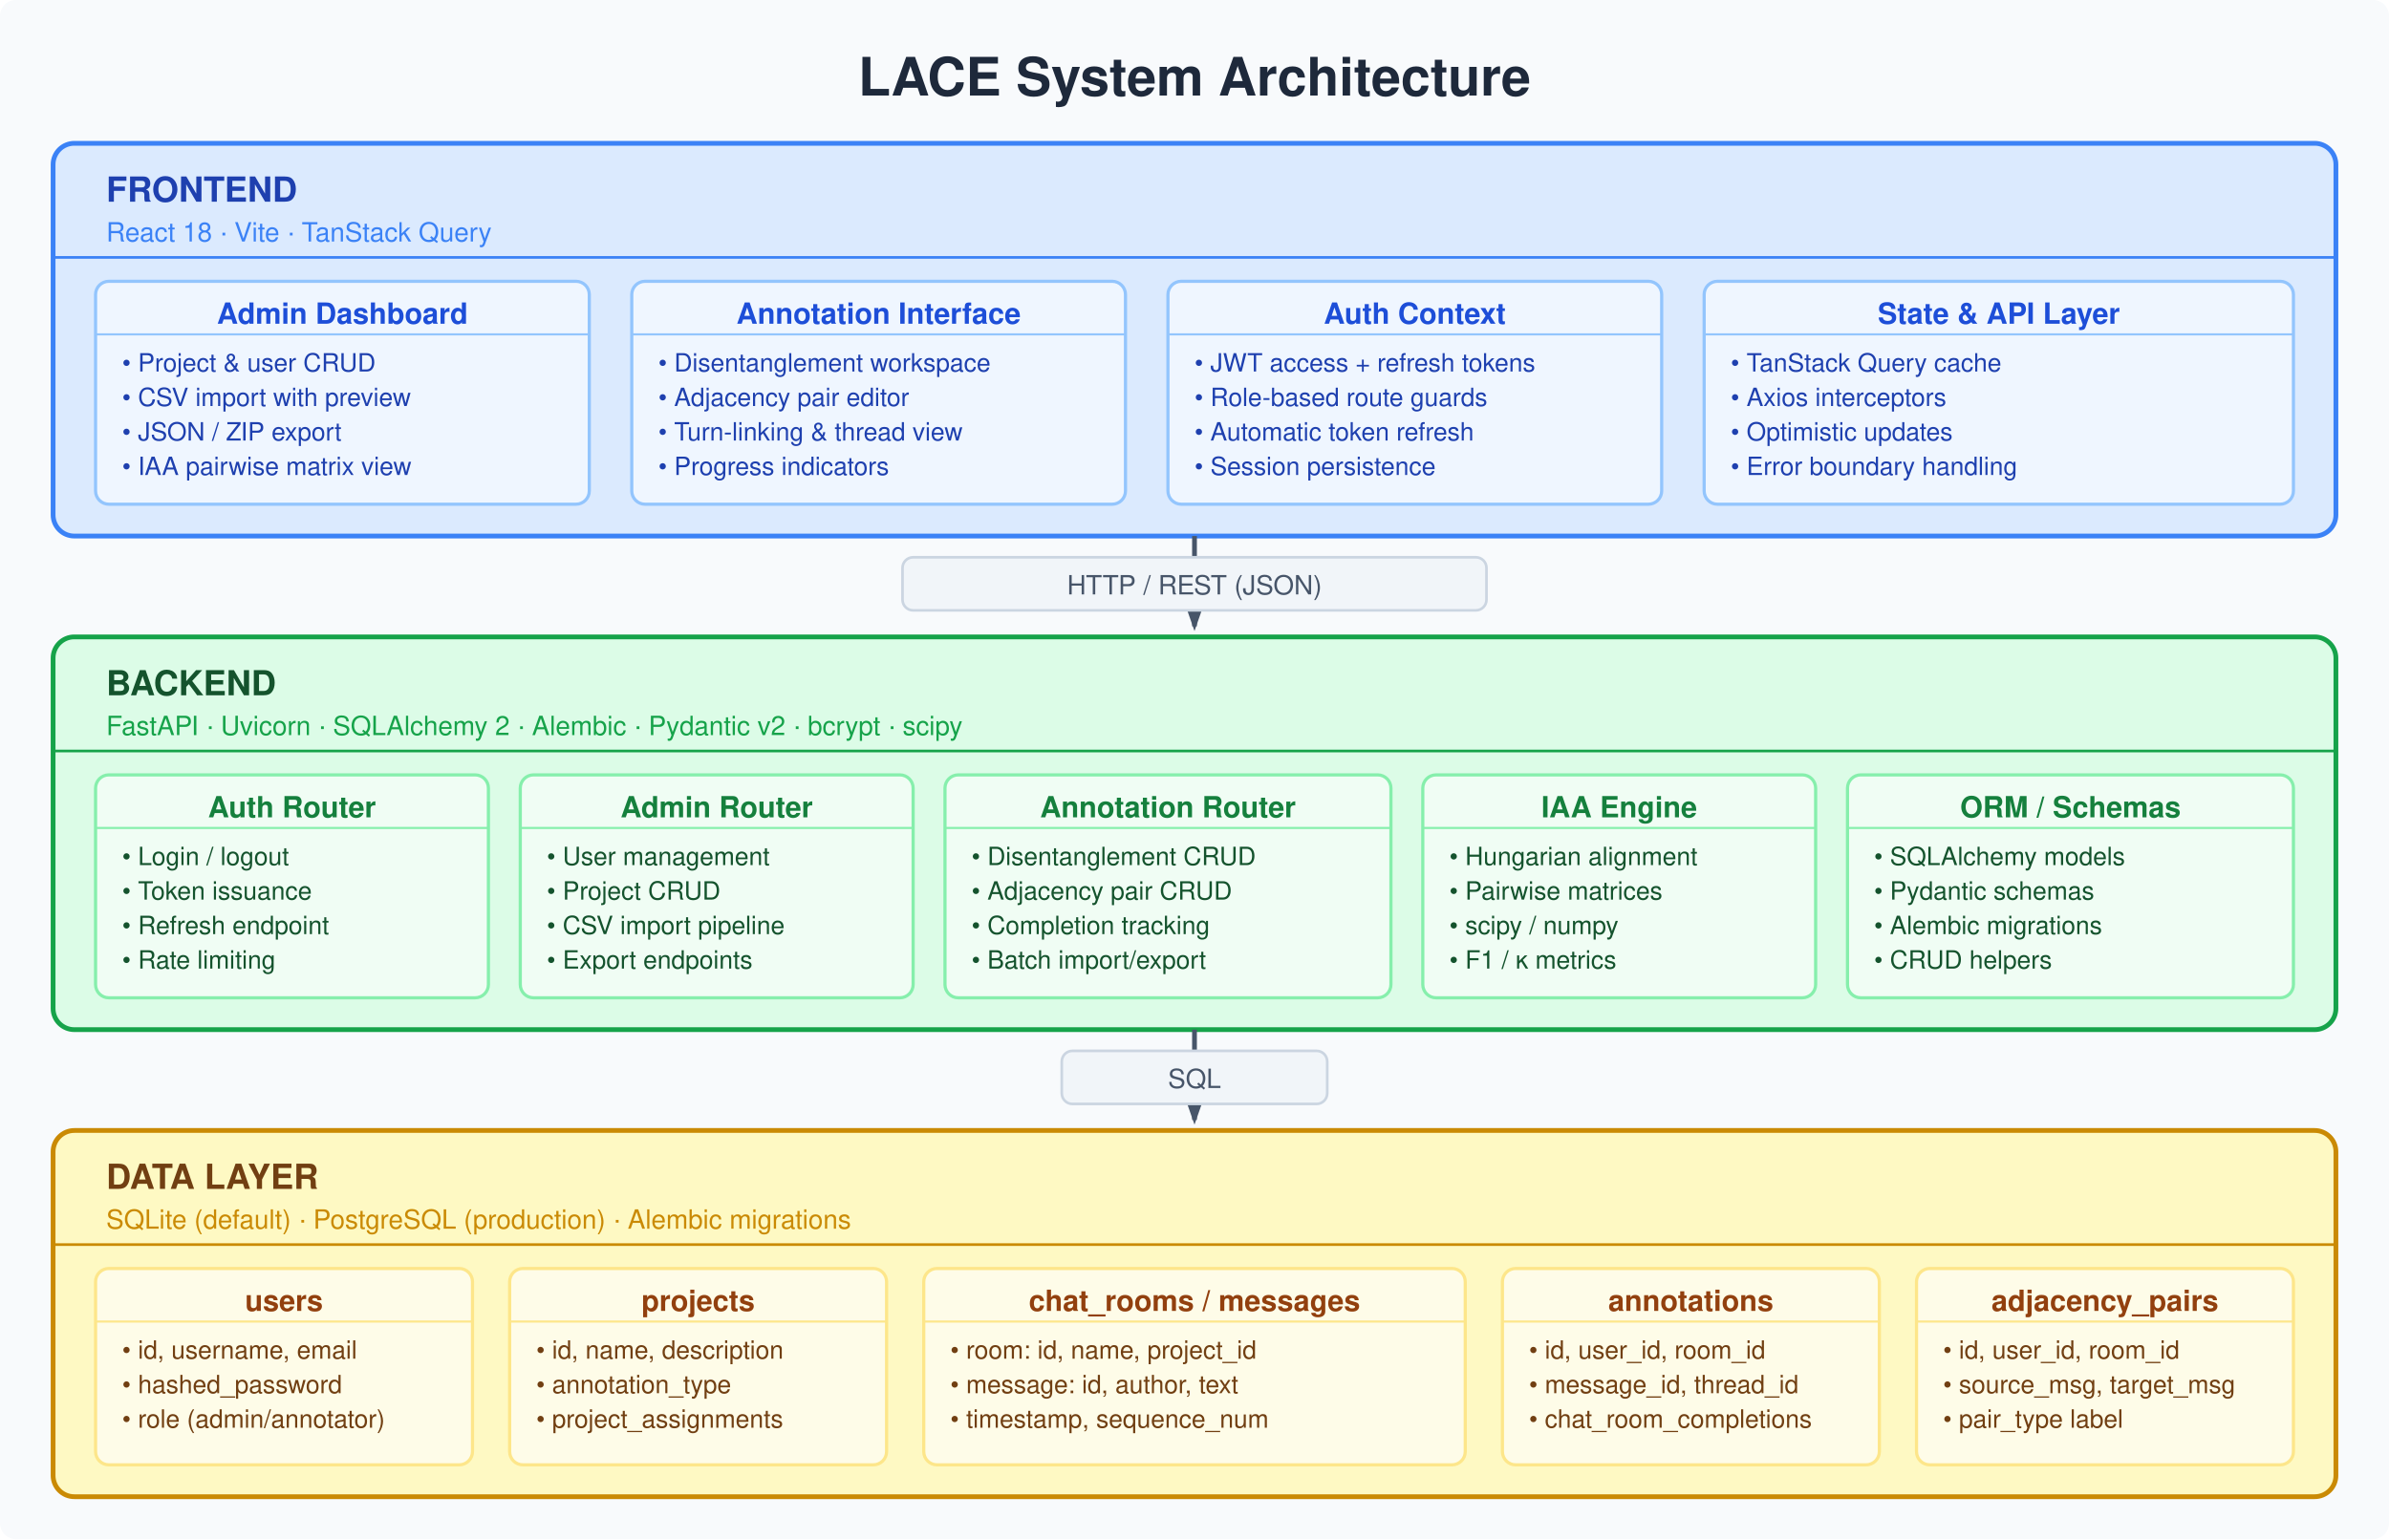
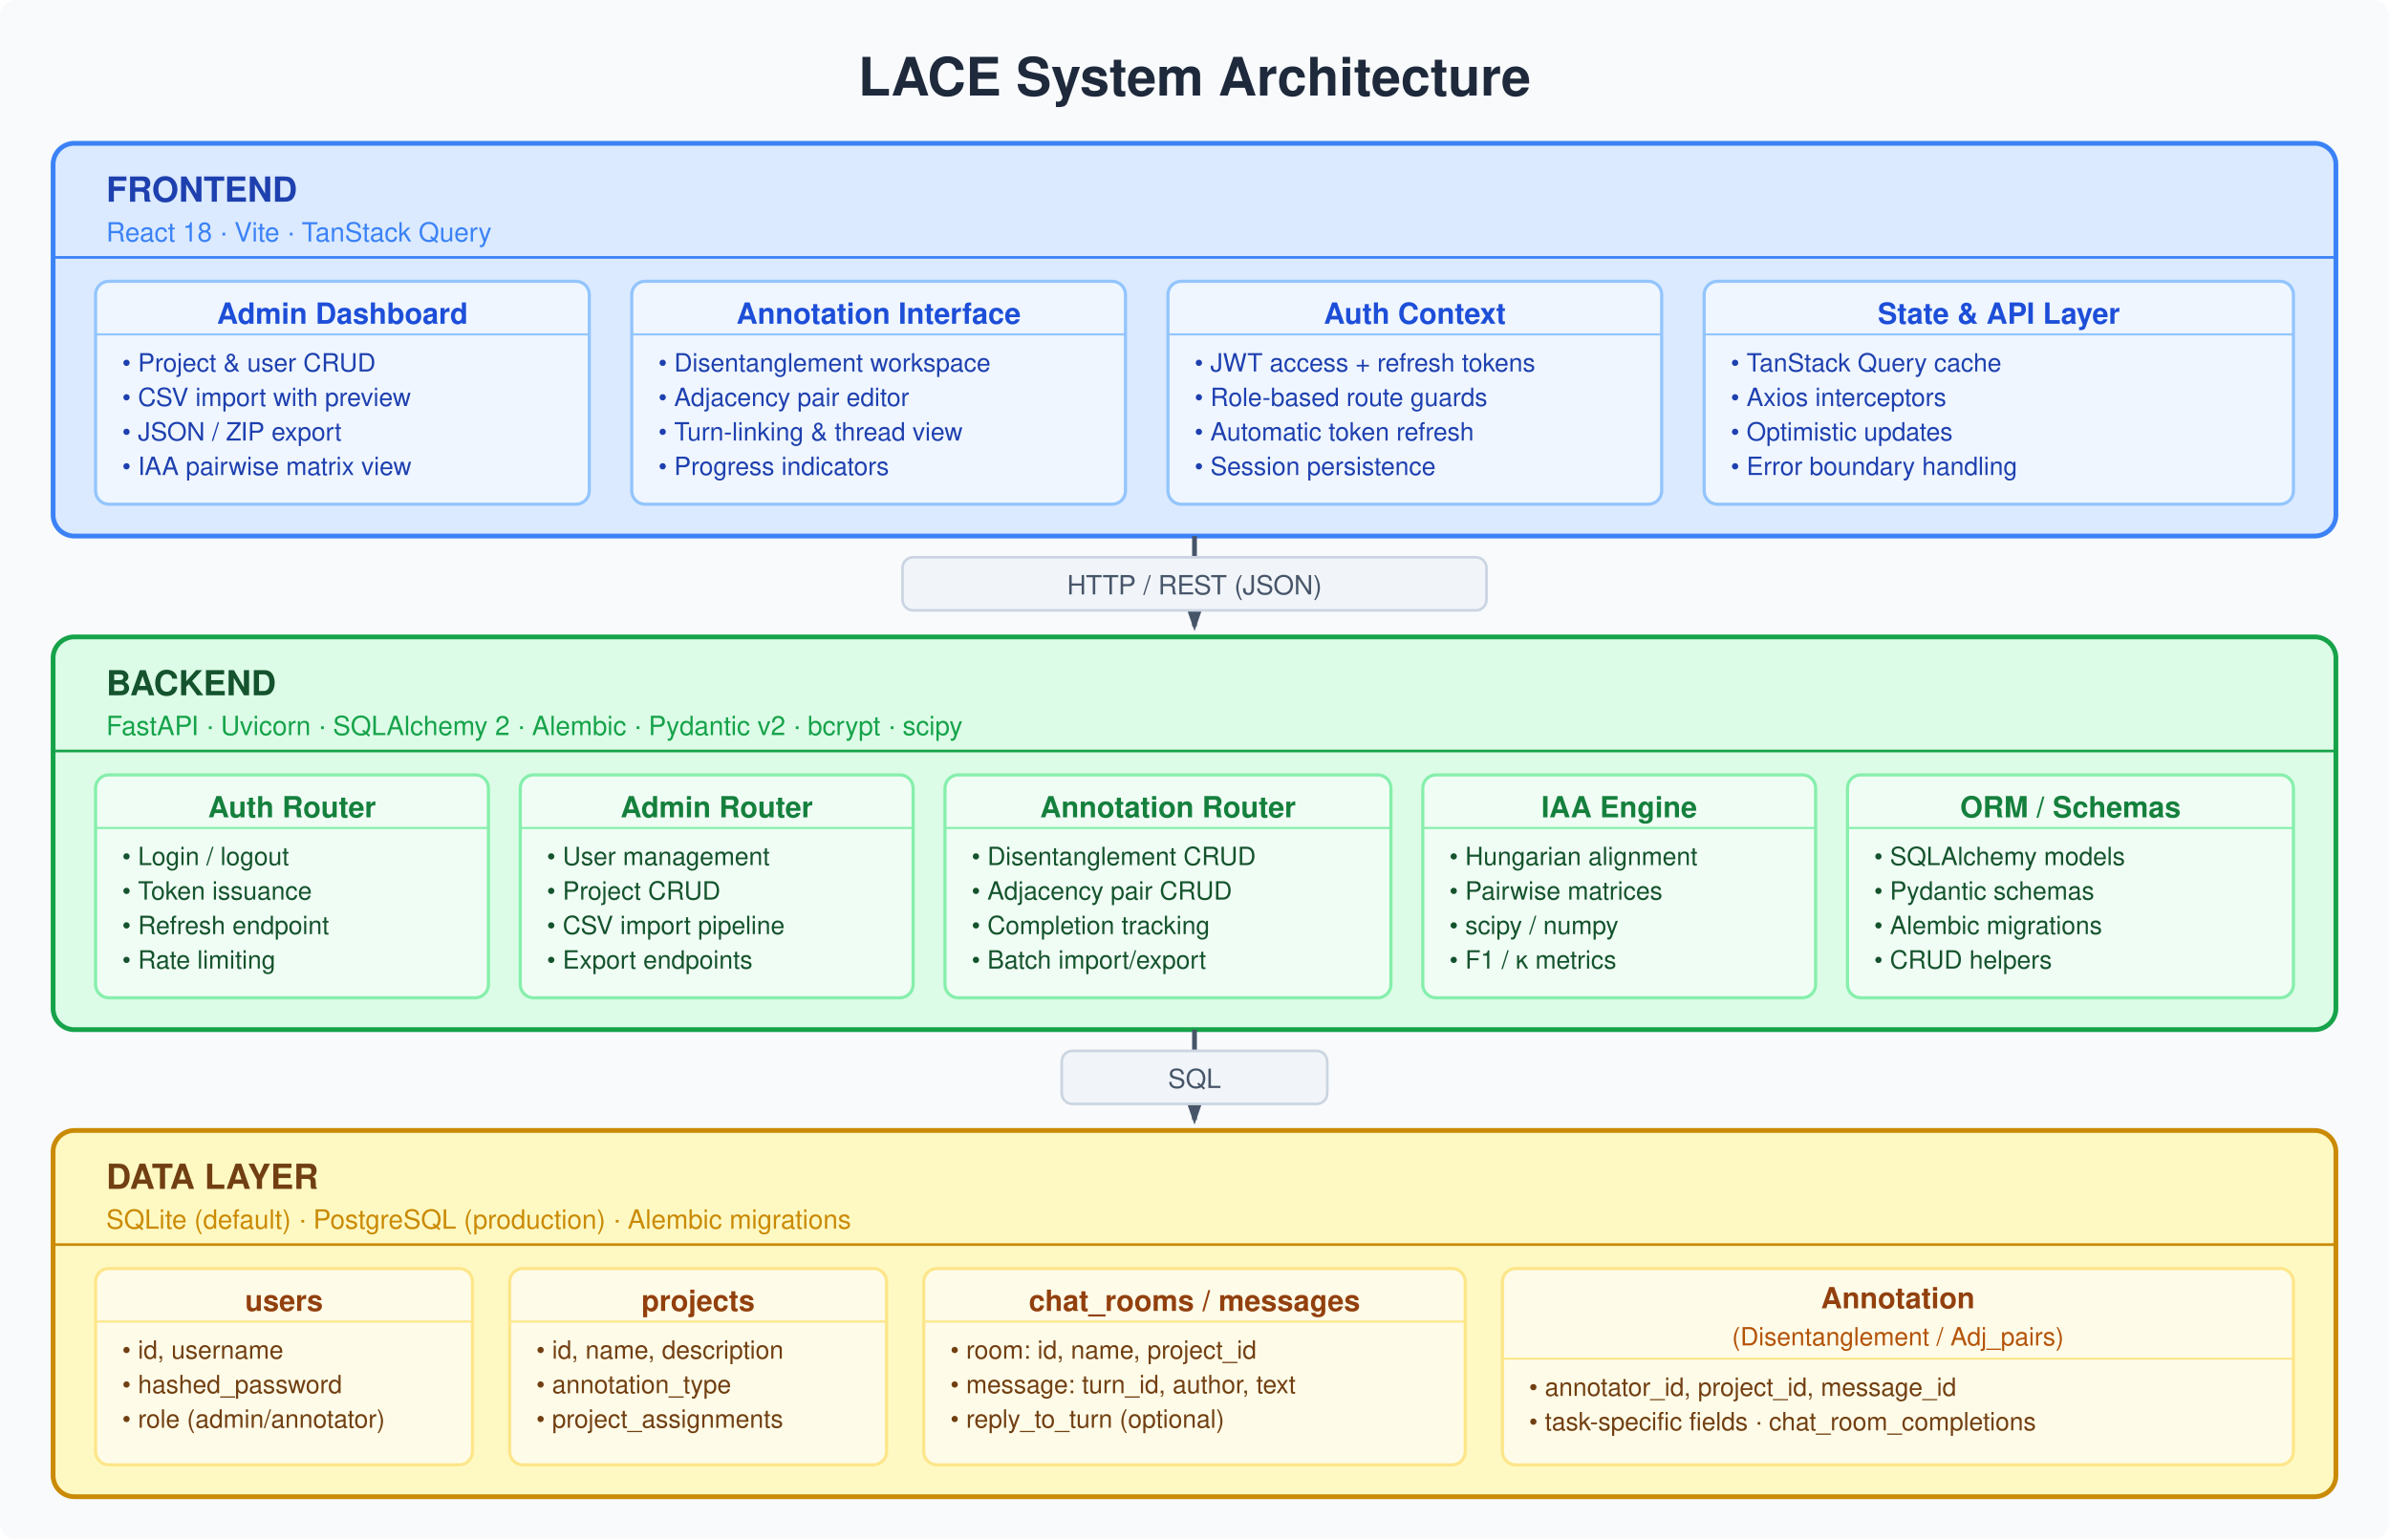
<svg xmlns="http://www.w3.org/2000/svg" width="900" height="580" viewBox="0 0 900 580" font-family="Helvetica, Arial, sans-serif">
  <defs>
    <marker id="arrowhead" markerWidth="10" markerHeight="7" refX="9" refY="3.5" orient="auto">
      <polygon points="0 0, 10 3.5, 0 7" fill="#475569" />
    </marker>
  </defs>
  <rect width="900" height="580" fill="#f8fafc" rx="6" ry="6" />
  <text x="450" y="36" text-anchor="middle" font-size="20" font-weight="bold" fill="#1e293b">LACE System Architecture</text>
  <rect x="20" y="54" width="860" height="148" rx="8" ry="8" fill="#dbeafe" stroke="#3b82f6" stroke-width="1.8" />
  <text x="40" y="76" font-size="13" font-weight="bold" fill="#1e40af">FRONTEND</text>
  <text x="40" y="91" font-size="10" fill="#3b82f6">React 18 · Vite · TanStack Query</text>
  <line x1="20" y1="97" x2="880" y2="97" stroke="#3b82f6" stroke-width="1" />
  <rect x="36" y="106" width="186" height="84" rx="5" ry="5" fill="#eff6ff" stroke="#93c5fd" stroke-width="1.2" />
  <text x="129" y="122" text-anchor="middle" font-size="11" font-weight="bold" fill="#1d4ed8">Admin Dashboard</text>
  <line x1="36" y1="126" x2="222" y2="126" stroke="#93c5fd" stroke-width="0.8" />
  <text x="46" y="140" font-size="9.5" fill="#1e40af">• Project &amp; user CRUD</text>
  <text x="46" y="153" font-size="9.5" fill="#1e40af">• CSV import with preview</text>
  <text x="46" y="166" font-size="9.5" fill="#1e40af">• JSON / ZIP export</text>
  <text x="46" y="179" font-size="9.5" fill="#1e40af">• IAA pairwise matrix view</text>
  <rect x="238" y="106" width="186" height="84" rx="5" ry="5" fill="#eff6ff" stroke="#93c5fd" stroke-width="1.2" />
  <text x="331" y="122" text-anchor="middle" font-size="11" font-weight="bold" fill="#1d4ed8">Annotation Interface</text>
  <line x1="238" y1="126" x2="424" y2="126" stroke="#93c5fd" stroke-width="0.8" />
  <text x="248" y="140" font-size="9.5" fill="#1e40af">• Disentanglement workspace</text>
  <text x="248" y="153" font-size="9.5" fill="#1e40af">• Adjacency pair editor</text>
  <text x="248" y="166" font-size="9.5" fill="#1e40af">• Turn-linking &amp; thread view</text>
  <text x="248" y="179" font-size="9.5" fill="#1e40af">• Progress indicators</text>
  <rect x="440" y="106" width="186" height="84" rx="5" ry="5" fill="#eff6ff" stroke="#93c5fd" stroke-width="1.2" />
  <text x="533" y="122" text-anchor="middle" font-size="11" font-weight="bold" fill="#1d4ed8">Auth Context</text>
  <line x1="440" y1="126" x2="626" y2="126" stroke="#93c5fd" stroke-width="0.8" />
  <text x="450" y="140" font-size="9.5" fill="#1e40af">• JWT access + refresh tokens</text>
  <text x="450" y="153" font-size="9.5" fill="#1e40af">• Role-based route guards</text>
  <text x="450" y="166" font-size="9.5" fill="#1e40af">• Automatic token refresh</text>
  <text x="450" y="179" font-size="9.5" fill="#1e40af">• Session persistence</text>
  <rect x="642" y="106" width="222" height="84" rx="5" ry="5" fill="#eff6ff" stroke="#93c5fd" stroke-width="1.2" />
  <text x="753" y="122" text-anchor="middle" font-size="11" font-weight="bold" fill="#1d4ed8">State &amp; API Layer</text>
  <line x1="642" y1="126" x2="864" y2="126" stroke="#93c5fd" stroke-width="0.8" />
  <text x="652" y="140" font-size="9.5" fill="#1e40af">• TanStack Query cache</text>
  <text x="652" y="153" font-size="9.5" fill="#1e40af">• Axios interceptors</text>
  <text x="652" y="166" font-size="9.5" fill="#1e40af">• Optimistic updates</text>
  <text x="652" y="179" font-size="9.5" fill="#1e40af">• Error boundary handling</text>
  <line x1="450" y1="202" x2="450" y2="236" stroke="#475569" stroke-width="1.8" marker-end="url(#arrowhead)" />
  <rect x="340" y="210" width="220" height="20" rx="4" ry="4" fill="#f1f5f9" stroke="#cbd5e1" stroke-width="1" />
  <text x="450" y="224" text-anchor="middle" font-size="10" fill="#475569">HTTP / REST (JSON)</text>
  <rect x="20" y="240" width="860" height="148" rx="8" ry="8" fill="#dcfce7" stroke="#16a34a" stroke-width="1.8" />
  <text x="40" y="262" font-size="13" font-weight="bold" fill="#14532d">BACKEND</text>
  <text x="40" y="277" font-size="10" fill="#16a34a">FastAPI · Uvicorn · SQLAlchemy 2 · Alembic · Pydantic v2 · bcrypt · scipy</text>
  <line x1="20" y1="283" x2="880" y2="283" stroke="#16a34a" stroke-width="1" />
  <rect x="36" y="292" width="148" height="84" rx="5" ry="5" fill="#f0fdf4" stroke="#86efac" stroke-width="1.2" />
  <text x="110" y="308" text-anchor="middle" font-size="11" font-weight="bold" fill="#15803d">Auth Router</text>
  <line x1="36" y1="312" x2="184" y2="312" stroke="#86efac" stroke-width="0.8" />
  <text x="46" y="326" font-size="9.5" fill="#14532d">• Login / logout</text>
  <text x="46" y="339" font-size="9.5" fill="#14532d">• Token issuance</text>
  <text x="46" y="352" font-size="9.5" fill="#14532d">• Refresh endpoint</text>
  <text x="46" y="365" font-size="9.5" fill="#14532d">• Rate limiting</text>
  <rect x="196" y="292" width="148" height="84" rx="5" ry="5" fill="#f0fdf4" stroke="#86efac" stroke-width="1.2" />
  <text x="270" y="308" text-anchor="middle" font-size="11" font-weight="bold" fill="#15803d">Admin Router</text>
  <line x1="196" y1="312" x2="344" y2="312" stroke="#86efac" stroke-width="0.8" />
  <text x="206" y="326" font-size="9.5" fill="#14532d">• User management</text>
  <text x="206" y="339" font-size="9.5" fill="#14532d">• Project CRUD</text>
  <text x="206" y="352" font-size="9.5" fill="#14532d">• CSV import pipeline</text>
  <text x="206" y="365" font-size="9.5" fill="#14532d">• Export endpoints</text>
  <rect x="356" y="292" width="168" height="84" rx="5" ry="5" fill="#f0fdf4" stroke="#86efac" stroke-width="1.2" />
  <text x="440" y="308" text-anchor="middle" font-size="11" font-weight="bold" fill="#15803d">Annotation Router</text>
  <line x1="356" y1="312" x2="524" y2="312" stroke="#86efac" stroke-width="0.8" />
  <text x="366" y="326" font-size="9.5" fill="#14532d">• Disentanglement CRUD</text>
  <text x="366" y="339" font-size="9.5" fill="#14532d">• Adjacency pair CRUD</text>
  <text x="366" y="352" font-size="9.5" fill="#14532d">• Completion tracking</text>
  <text x="366" y="365" font-size="9.5" fill="#14532d">• Batch import/export</text>
  <rect x="536" y="292" width="148" height="84" rx="5" ry="5" fill="#f0fdf4" stroke="#86efac" stroke-width="1.2" />
  <text x="610" y="308" text-anchor="middle" font-size="11" font-weight="bold" fill="#15803d">IAA Engine</text>
  <line x1="536" y1="312" x2="684" y2="312" stroke="#86efac" stroke-width="0.8" />
  <text x="546" y="326" font-size="9.5" fill="#14532d">• Hungarian alignment</text>
  <text x="546" y="339" font-size="9.5" fill="#14532d">• Pairwise matrices</text>
  <text x="546" y="352" font-size="9.5" fill="#14532d">• scipy / numpy</text>
  <text x="546" y="365" font-size="9.5" fill="#14532d">• F1 / κ metrics</text>
  <rect x="696" y="292" width="168" height="84" rx="5" ry="5" fill="#f0fdf4" stroke="#86efac" stroke-width="1.2" />
  <text x="780" y="308" text-anchor="middle" font-size="11" font-weight="bold" fill="#15803d">ORM / Schemas</text>
  <line x1="696" y1="312" x2="864" y2="312" stroke="#86efac" stroke-width="0.8" />
  <text x="706" y="326" font-size="9.5" fill="#14532d">• SQLAlchemy models</text>
  <text x="706" y="339" font-size="9.5" fill="#14532d">• Pydantic schemas</text>
  <text x="706" y="352" font-size="9.5" fill="#14532d">• Alembic migrations</text>
  <text x="706" y="365" font-size="9.5" fill="#14532d">• CRUD helpers</text>
  <line x1="450" y1="388" x2="450" y2="422" stroke="#475569" stroke-width="1.8" marker-end="url(#arrowhead)" />
  <rect x="400" y="396" width="100" height="20" rx="4" ry="4" fill="#f1f5f9" stroke="#cbd5e1" stroke-width="1" />
  <text x="450" y="410" text-anchor="middle" font-size="10" fill="#475569">SQL</text>
  <rect x="20" y="426" width="860" height="138" rx="8" ry="8" fill="#fef9c3" stroke="#ca8a04" stroke-width="1.8" />
  <text x="40" y="448" font-size="13" font-weight="bold" fill="#713f12">DATA LAYER</text>
  <text x="40" y="463" font-size="10" fill="#ca8a04">SQLite (default) · PostgreSQL (production) · Alembic migrations</text>
  <line x1="20" y1="469" x2="880" y2="469" stroke="#ca8a04" stroke-width="1" />
  <rect x="36" y="478" width="142" height="74" rx="5" ry="5" fill="#fefce8" stroke="#fde68a" stroke-width="1.2" />
  <text x="107" y="494" text-anchor="middle" font-size="11" font-weight="bold" fill="#92400e">users</text>
  <line x1="36" y1="498" x2="178" y2="498" stroke="#fde68a" stroke-width="0.8" />
-   <text x="46" y="512" font-size="9.5" fill="#713f12">• id, username, email</text>
+   <text x="46" y="512" font-size="9.5" fill="#713f12">• id, username</text>
  <text x="46" y="525" font-size="9.5" fill="#713f12">• hashed_password</text>
  <text x="46" y="538" font-size="9.5" fill="#713f12">• role (admin/annotator)</text>
  <rect x="192" y="478" width="142" height="74" rx="5" ry="5" fill="#fefce8" stroke="#fde68a" stroke-width="1.2" />
  <text x="263" y="494" text-anchor="middle" font-size="11" font-weight="bold" fill="#92400e">projects</text>
  <line x1="192" y1="498" x2="334" y2="498" stroke="#fde68a" stroke-width="0.8" />
  <text x="202" y="512" font-size="9.5" fill="#713f12">• id, name, description</text>
  <text x="202" y="525" font-size="9.5" fill="#713f12">• annotation_type</text>
  <text x="202" y="538" font-size="9.5" fill="#713f12">• project_assignments</text>
  <rect x="348" y="478" width="204" height="74" rx="5" ry="5" fill="#fefce8" stroke="#fde68a" stroke-width="1.2" />
  <text x="450" y="494" text-anchor="middle" font-size="11" font-weight="bold" fill="#92400e">chat_rooms / messages</text>
  <line x1="348" y1="498" x2="552" y2="498" stroke="#fde68a" stroke-width="0.8" />
  <text x="358" y="512" font-size="9.5" fill="#713f12">• room: id, name, project_id</text>
-   <text x="358" y="525" font-size="9.5" fill="#713f12">• message: id, author, text</text>
-   <text x="358" y="538" font-size="9.5" fill="#713f12">• timestamp, sequence_num</text>
-   <rect x="566" y="478" width="142" height="74" rx="5" ry="5" fill="#fefce8" stroke="#fde68a" stroke-width="1.2" />
-   <text x="637" y="494" text-anchor="middle" font-size="11" font-weight="bold" fill="#92400e">annotations</text>
-   <line x1="566" y1="498" x2="708" y2="498" stroke="#fde68a" stroke-width="0.8" />
-   <text x="576" y="512" font-size="9.5" fill="#713f12">• id, user_id, room_id</text>
-   <text x="576" y="525" font-size="9.5" fill="#713f12">• message_id, thread_id</text>
-   <text x="576" y="538" font-size="9.5" fill="#713f12">• chat_room_completions</text>
-   <rect x="722" y="478" width="142" height="74" rx="5" ry="5" fill="#fefce8" stroke="#fde68a" stroke-width="1.2" />
-   <text x="793" y="494" text-anchor="middle" font-size="11" font-weight="bold" fill="#92400e">adjacency_pairs</text>
-   <line x1="722" y1="498" x2="864" y2="498" stroke="#fde68a" stroke-width="0.8" />
-   <text x="732" y="512" font-size="9.5" fill="#713f12">• id, user_id, room_id</text>
-   <text x="732" y="525" font-size="9.5" fill="#713f12">• source_msg, target_msg</text>
-   <text x="732" y="538" font-size="9.5" fill="#713f12">• pair_type label</text>
+   <text x="358" y="525" font-size="9.5" fill="#713f12">• message: turn_id, author, text</text>
+   <text x="358" y="538" font-size="9.5" fill="#713f12">• reply_to_turn (optional)</text>
+   <rect x="566" y="478" width="298" height="74" rx="5" ry="5" fill="#fefce8" stroke="#fde68a" stroke-width="1.2" />
+   <text x="715" y="493" text-anchor="middle" font-size="11" font-weight="bold" fill="#92400e">Annotation</text>
+   <text x="715" y="507" text-anchor="middle" font-size="9.5" fill="#b45309">(Disentanglement / Adj_pairs)</text>
+   <line x1="566" y1="512" x2="864" y2="512" stroke="#fde68a" stroke-width="0.8" />
+   <text x="576" y="526" font-size="9.5" fill="#713f12">• annotator_id, project_id, message_id</text>
+   <text x="576" y="539" font-size="9.5" fill="#713f12">• task-specific fields · chat_room_completions</text>
</svg>
